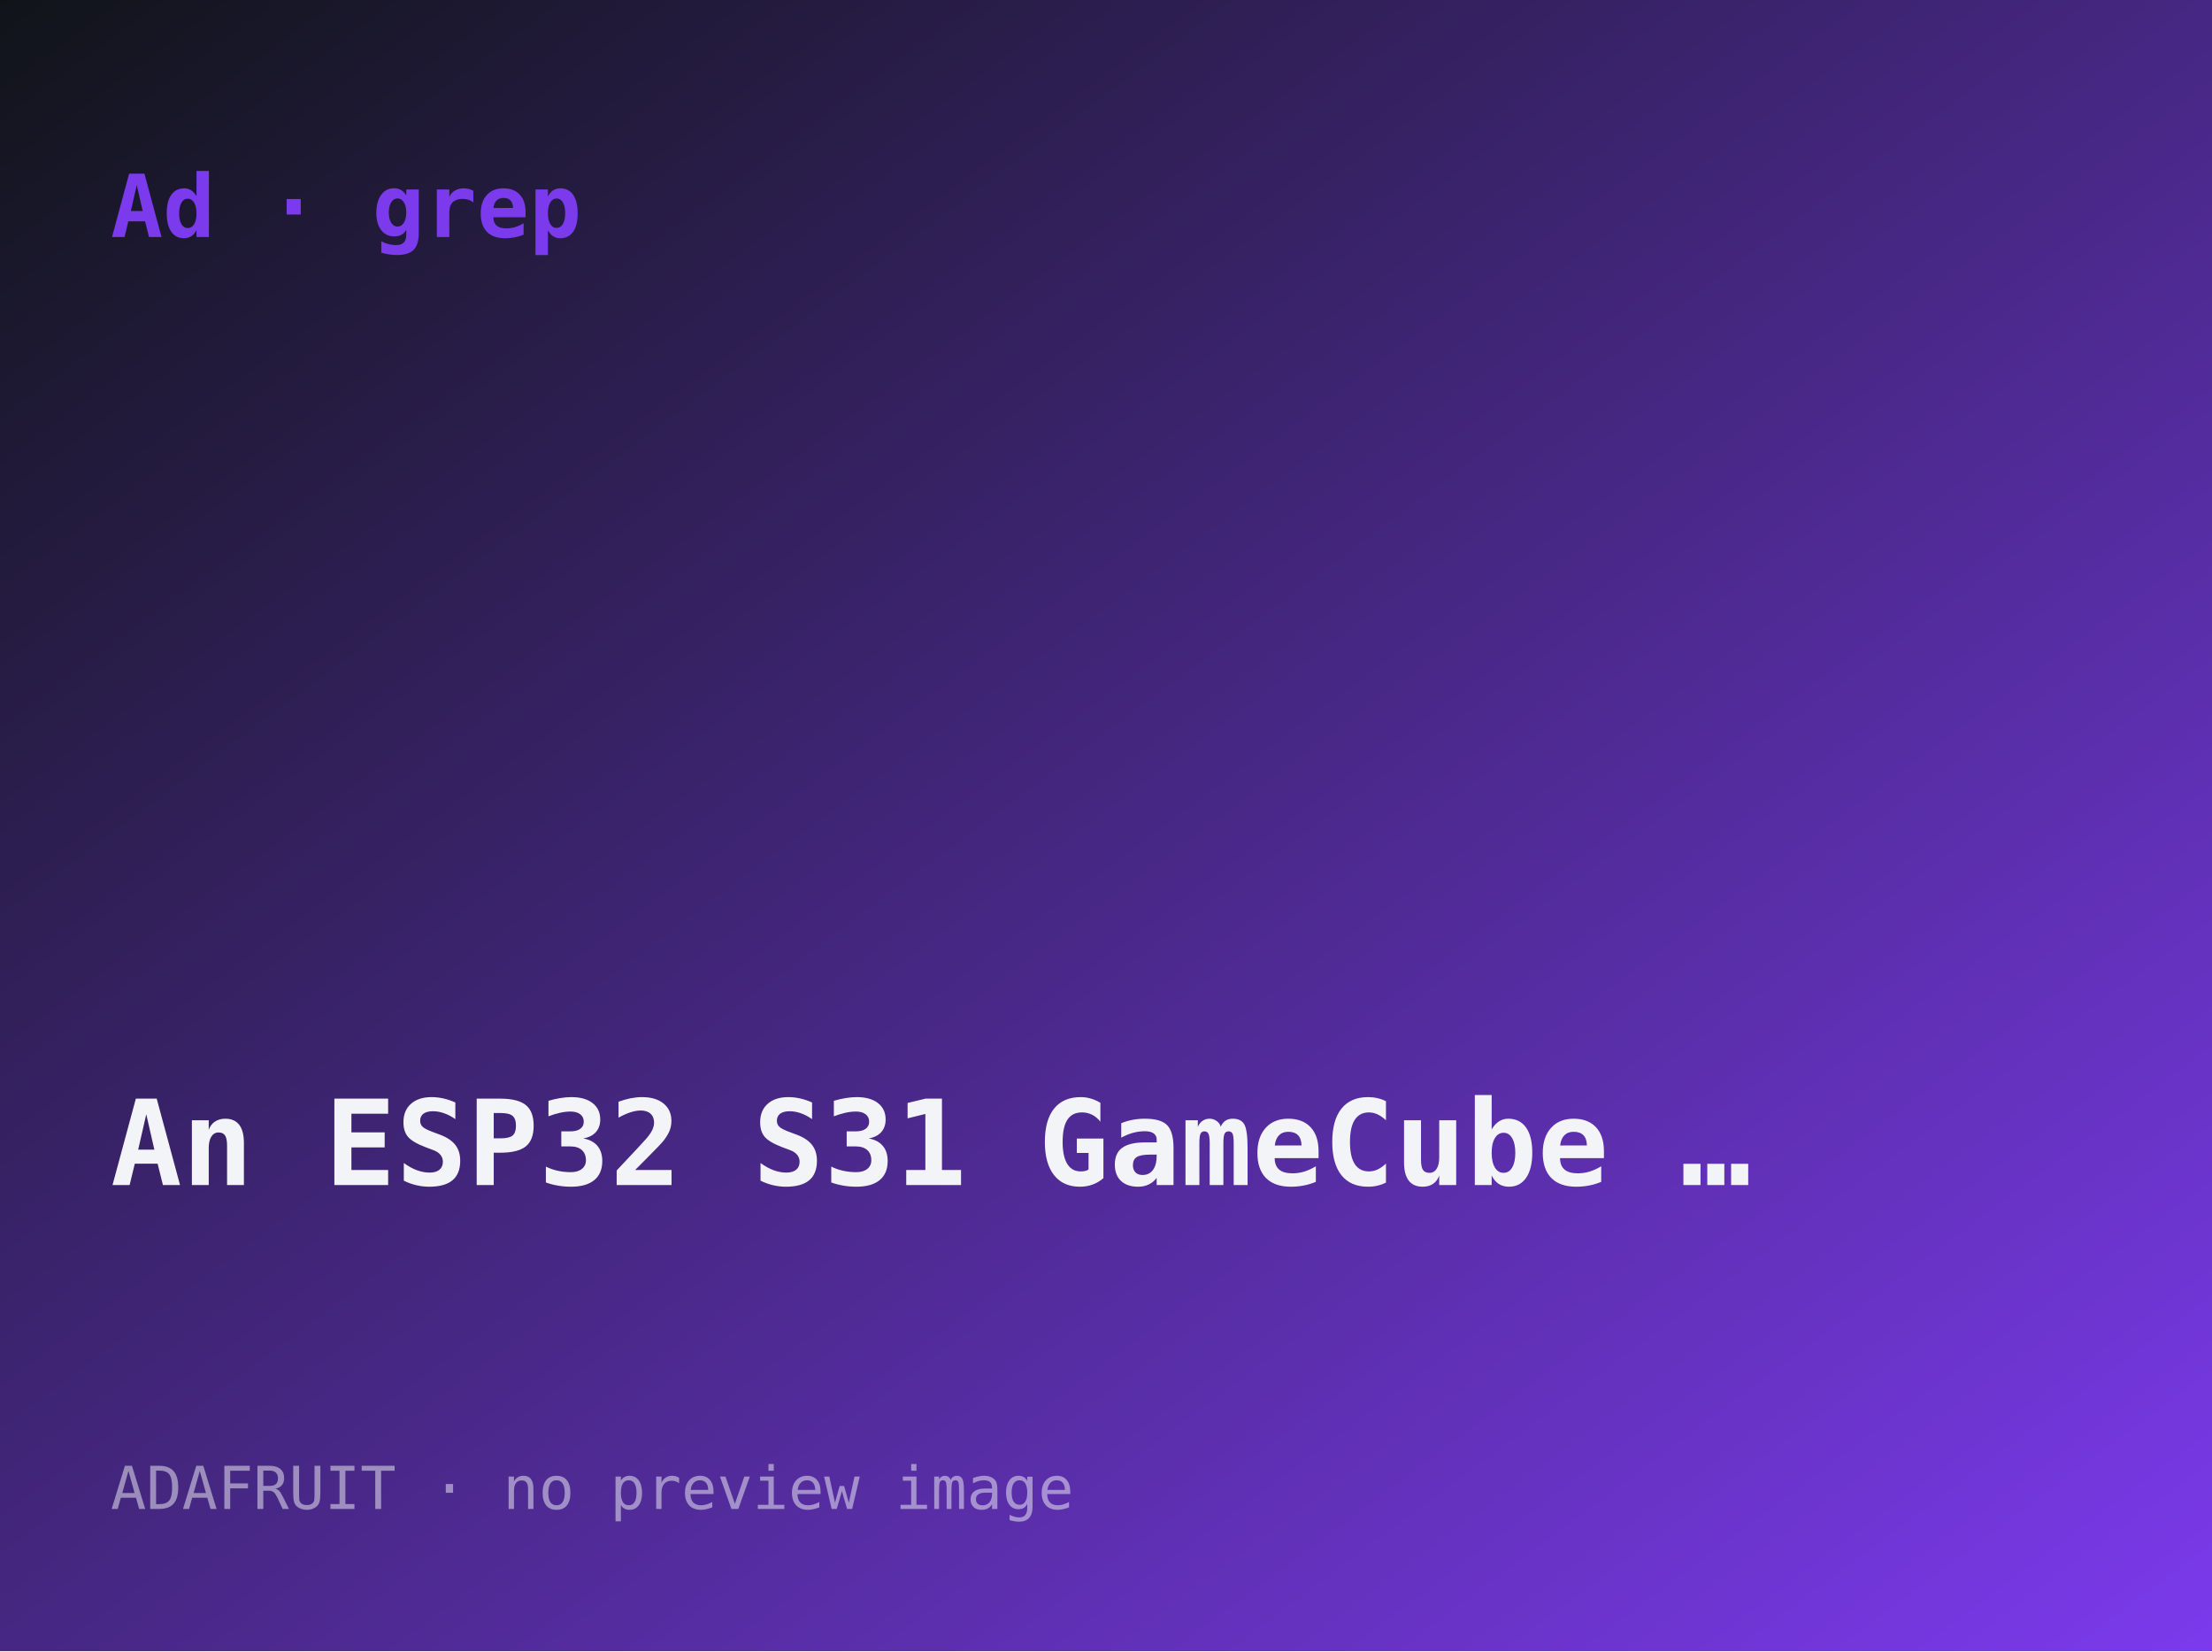
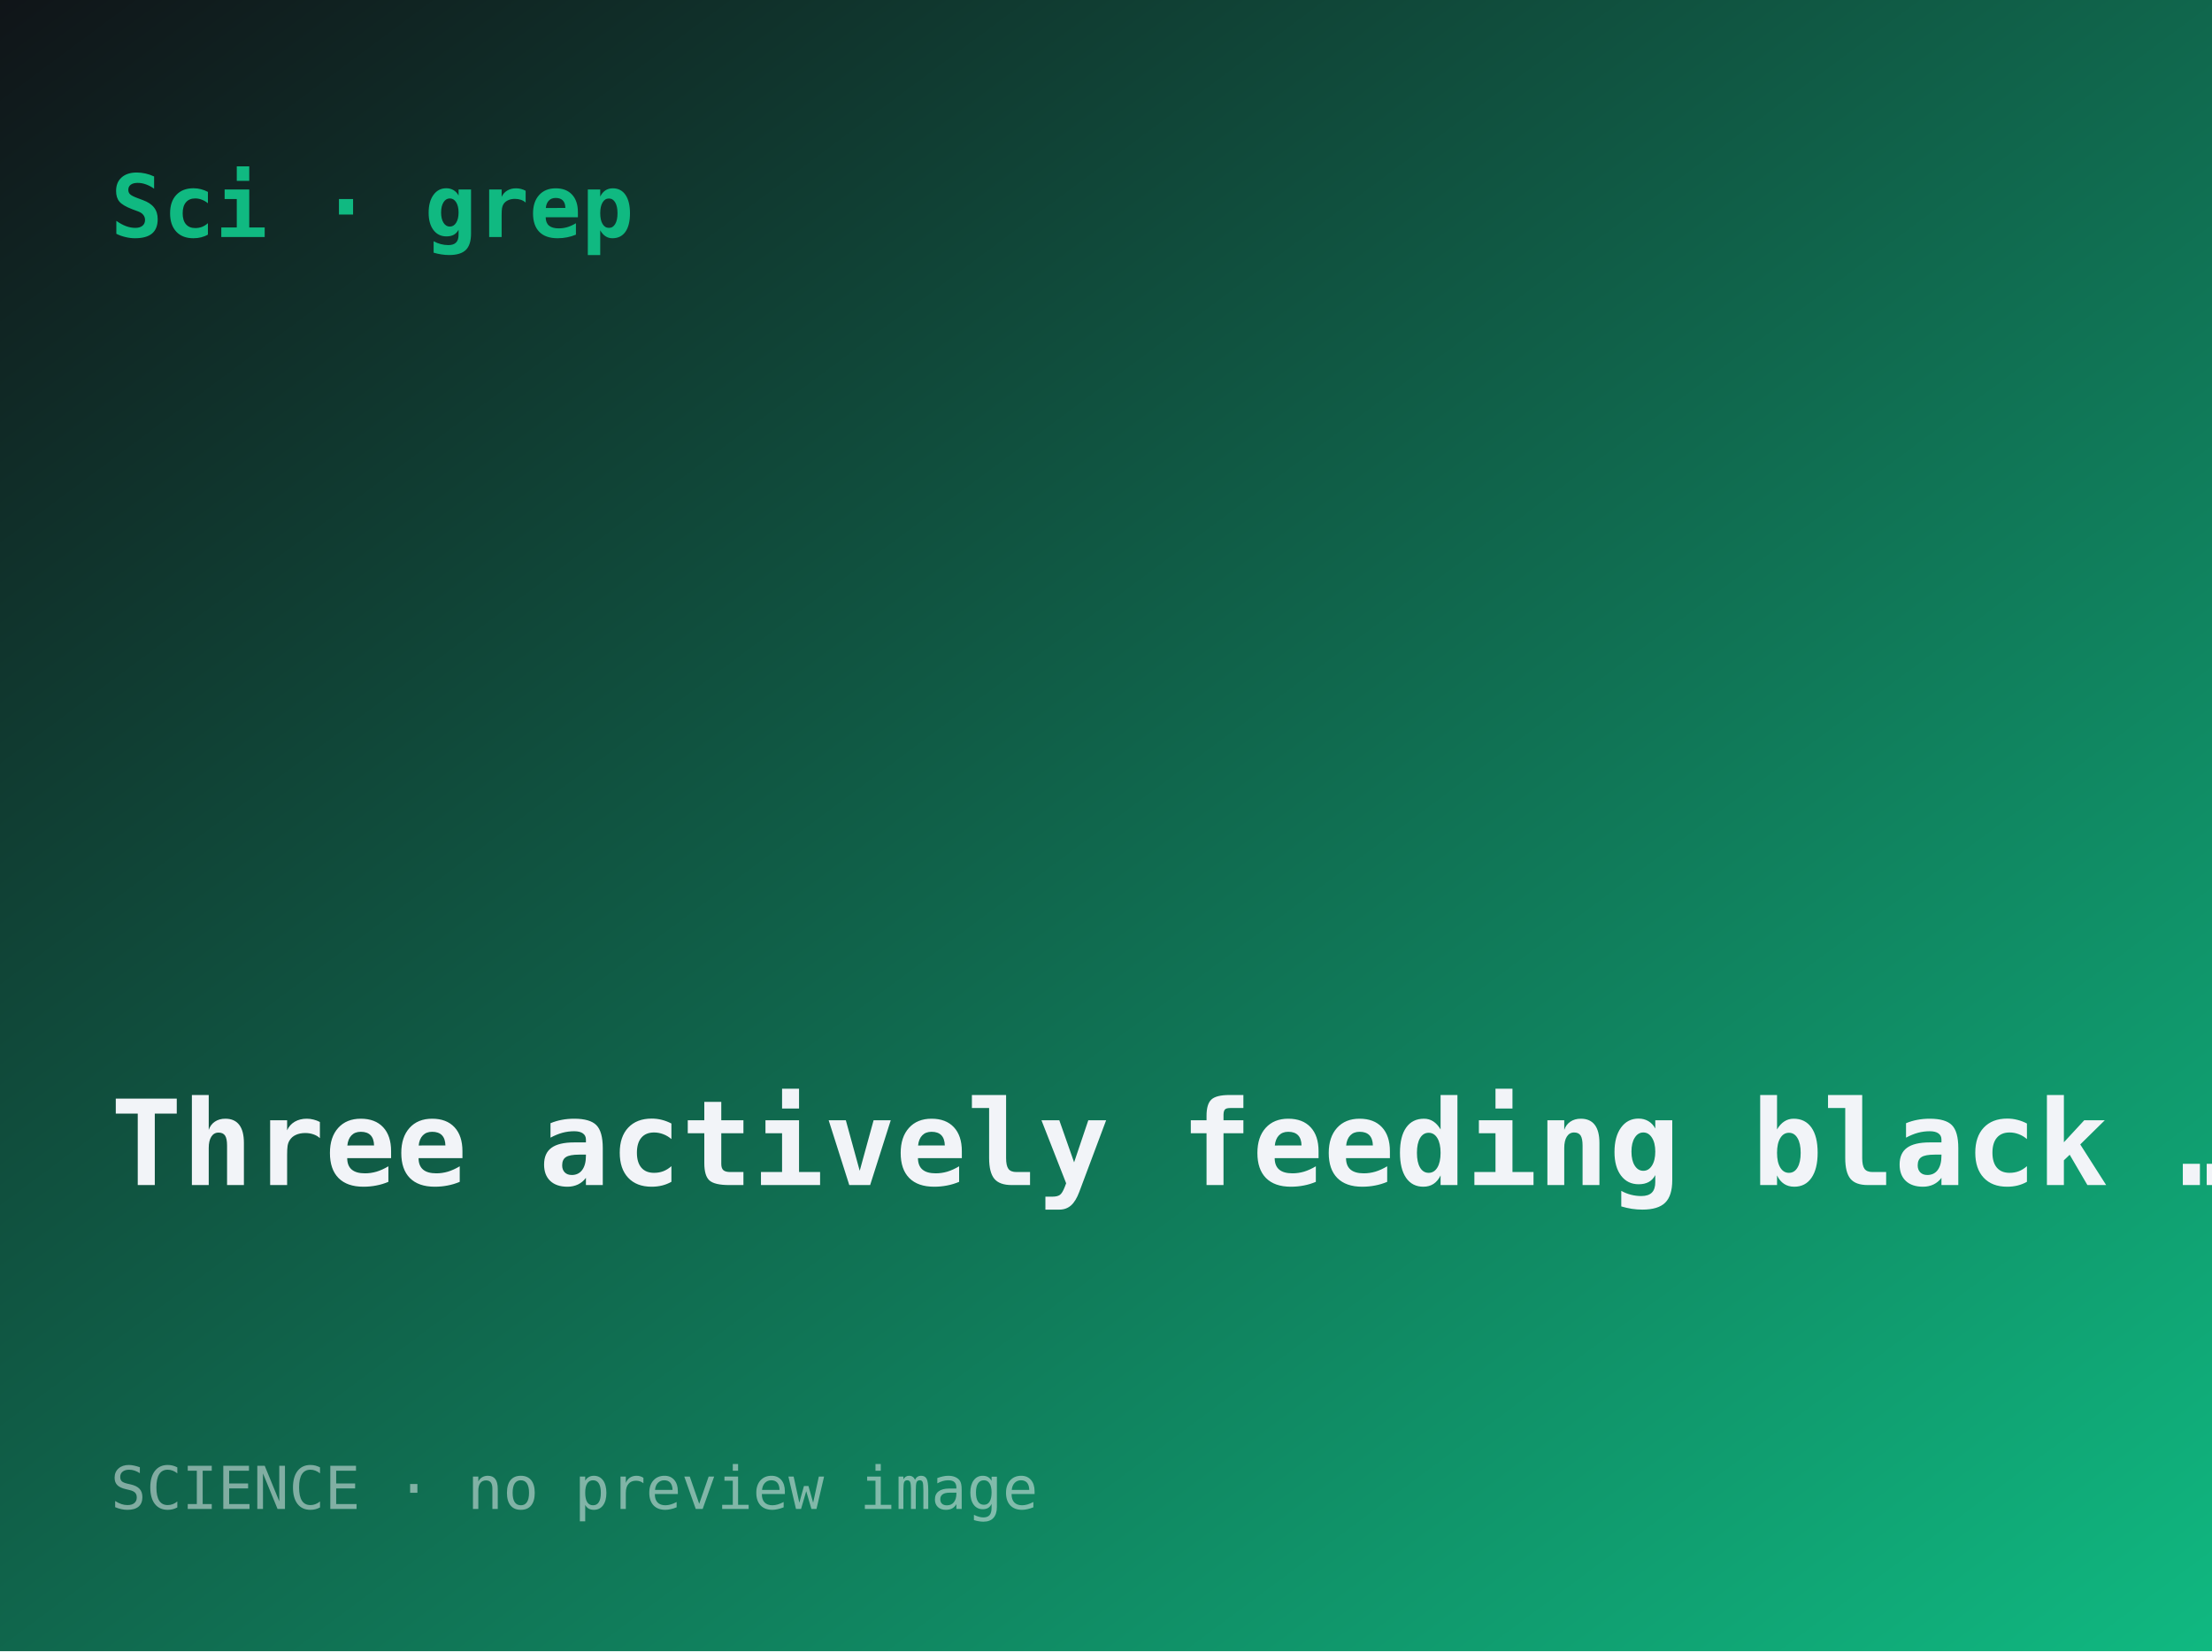
- <svg xmlns="http://www.w3.org/2000/svg" width="560" height="418" viewBox="0 0 560 418" role="img" aria-label="An ESP32-S31 GameCube emulator does hardware MJPEG decoding">
+ <svg xmlns="http://www.w3.org/2000/svg" width="560" height="418" viewBox="0 0 560 418" role="img" aria-label="Three actively feeding black holes found in one galaxy, 12.5 billion light-years">
  <defs>
    <linearGradient id="g" x1="0" y1="0" x2="1" y2="1">
      <stop offset="0" stop-color="#101418" />
-       <stop offset="1" stop-color="#7c3aed" />
+       <stop offset="1" stop-color="#10b981" />
    </linearGradient>
  </defs>
  <rect width="560" height="418" fill="url(#g)" />
-   <text x="28" y="60" font-family="ui-monospace,monospace" font-size="22" fill="#7c3aed" font-weight="700">Ad · grep</text>
-   <text x="28" y="300" font-family="ui-monospace,monospace" font-size="30" fill="#f2f4f8" font-weight="600">An ESP32 S31 GameCube …</text>
-   <text x="28" y="382" font-family="ui-monospace,monospace" font-size="15" fill="rgba(242,244,248,.5)">ADAFRUIT · no preview image</text>
+   <text x="28" y="60" font-family="ui-monospace,monospace" font-size="22" fill="#10b981" font-weight="700">Sci · grep</text>
+   <text x="28" y="300" font-family="ui-monospace,monospace" font-size="30" fill="#f2f4f8" font-weight="600">Three actively feeding black …</text>
+   <text x="28" y="382" font-family="ui-monospace,monospace" font-size="15" fill="rgba(242,244,248,.5)">SCIENCE · no preview image</text>
</svg>
